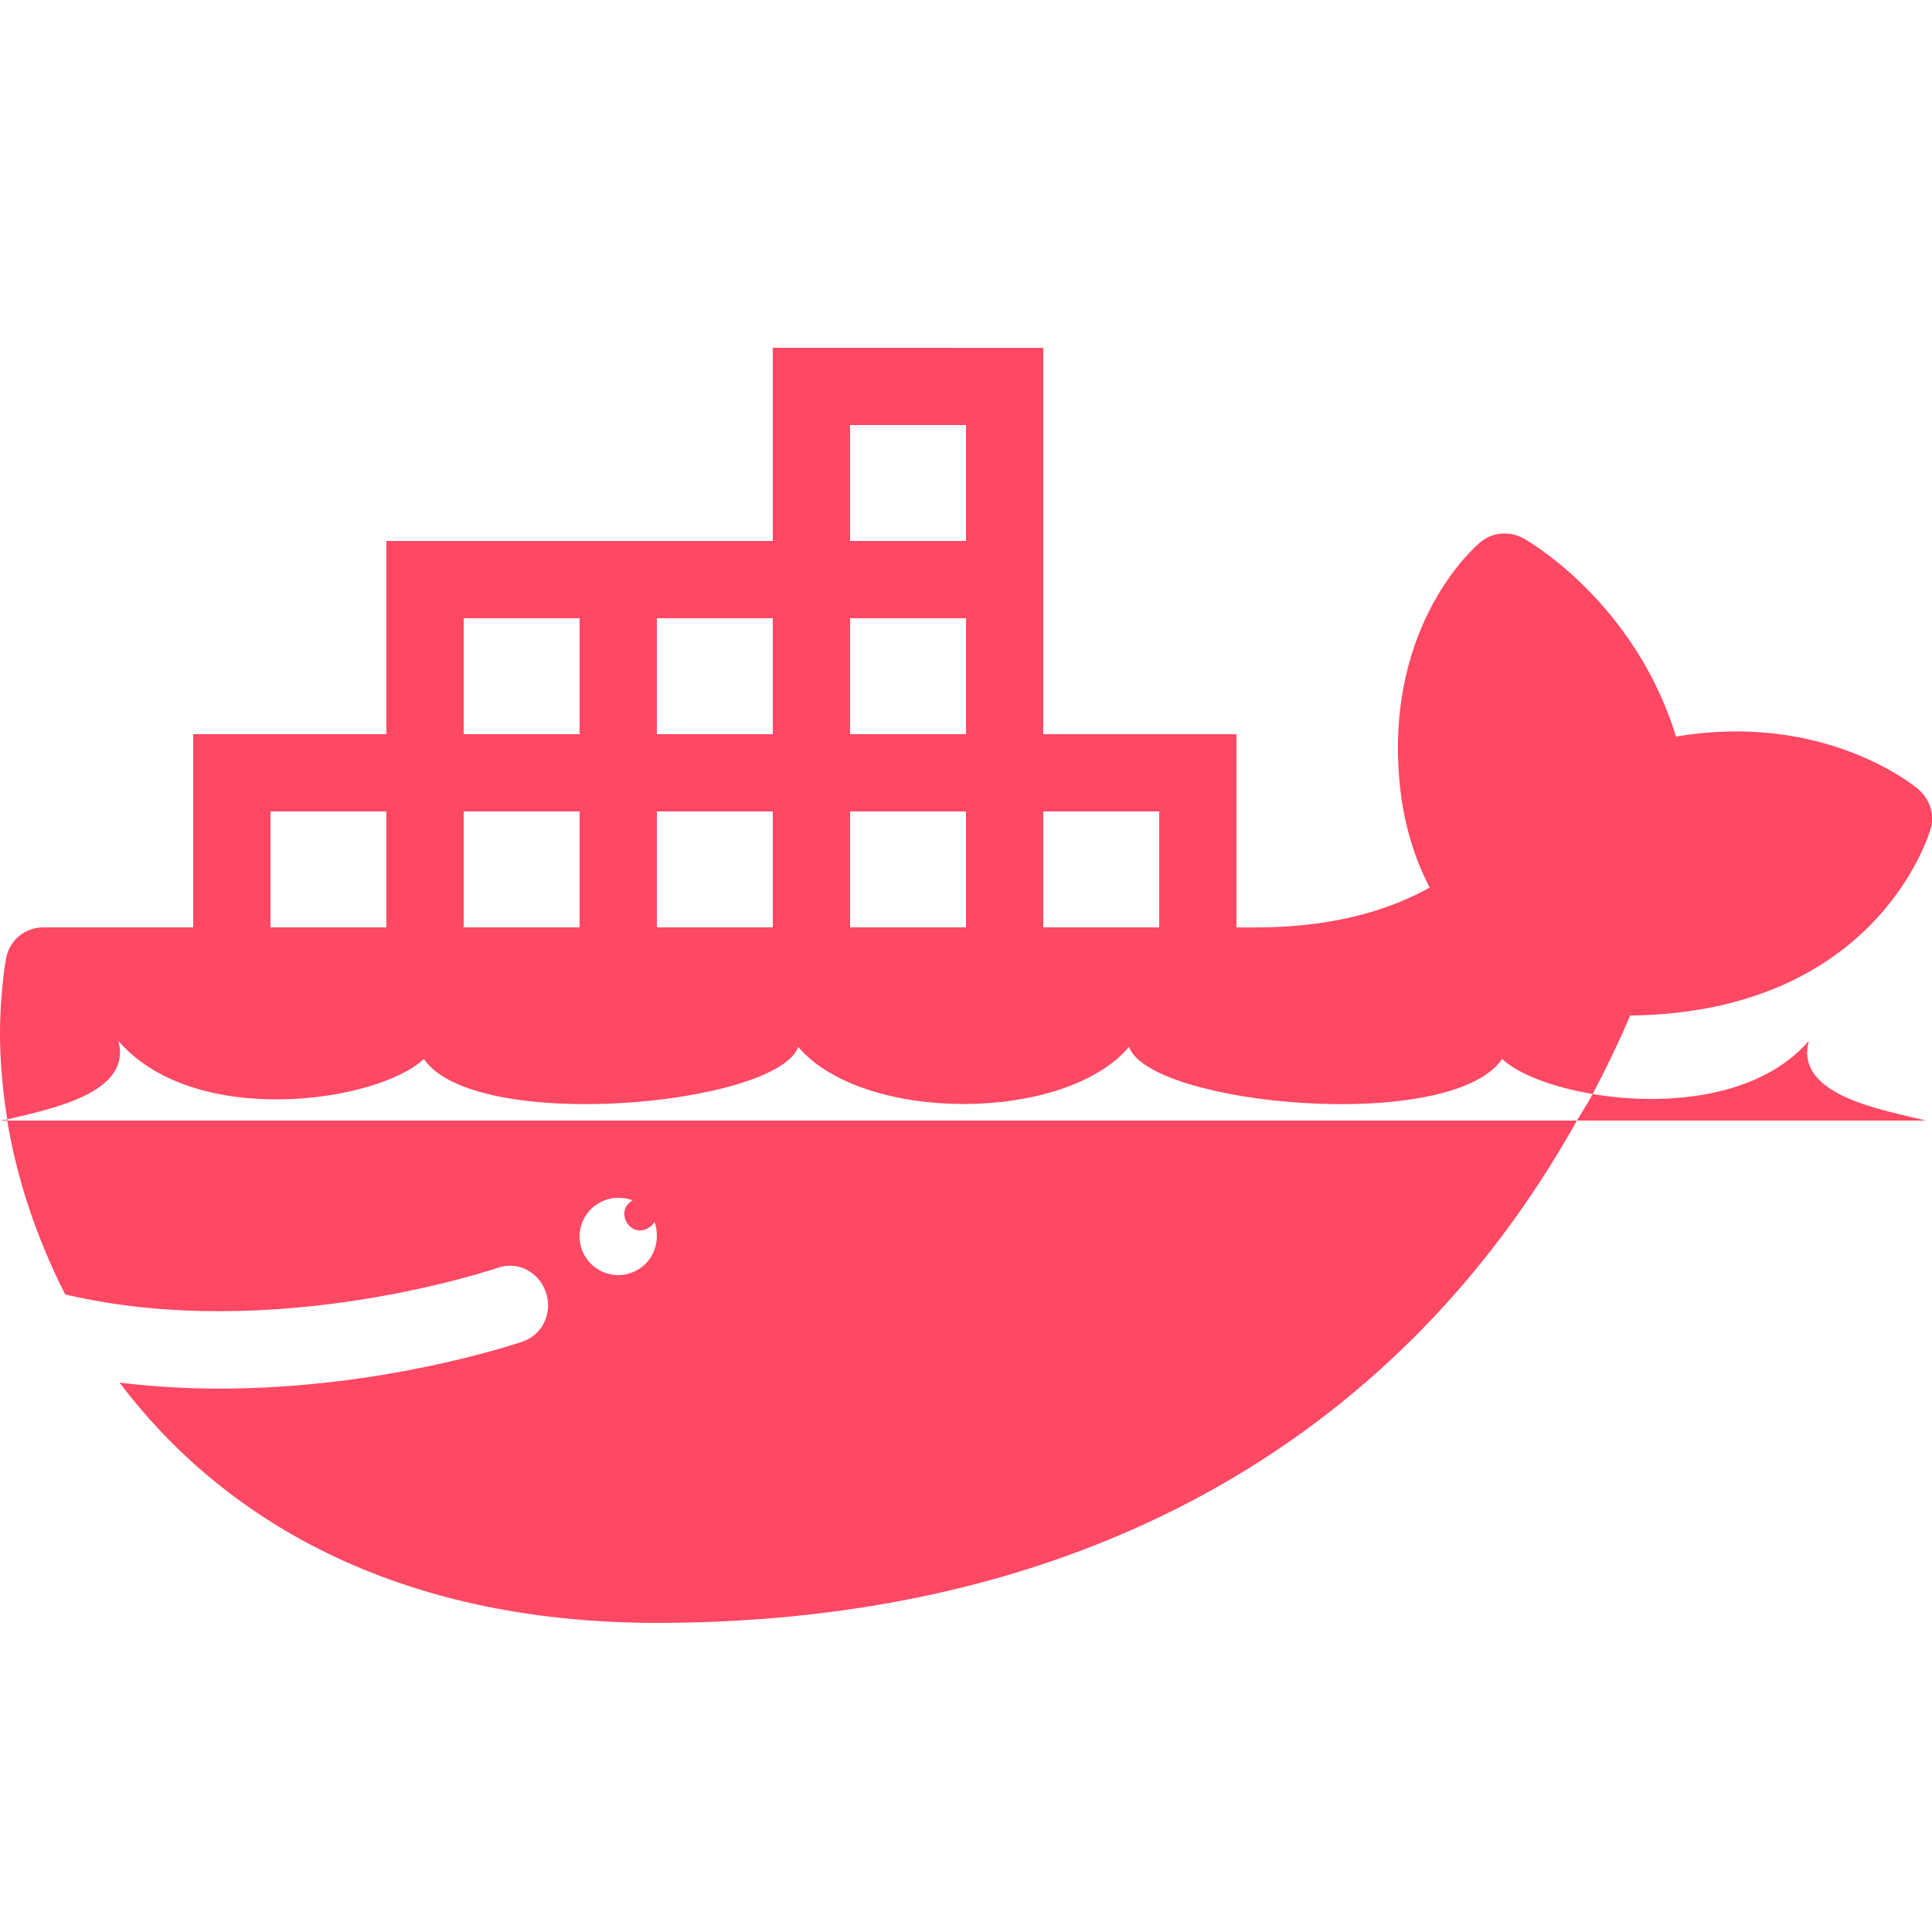
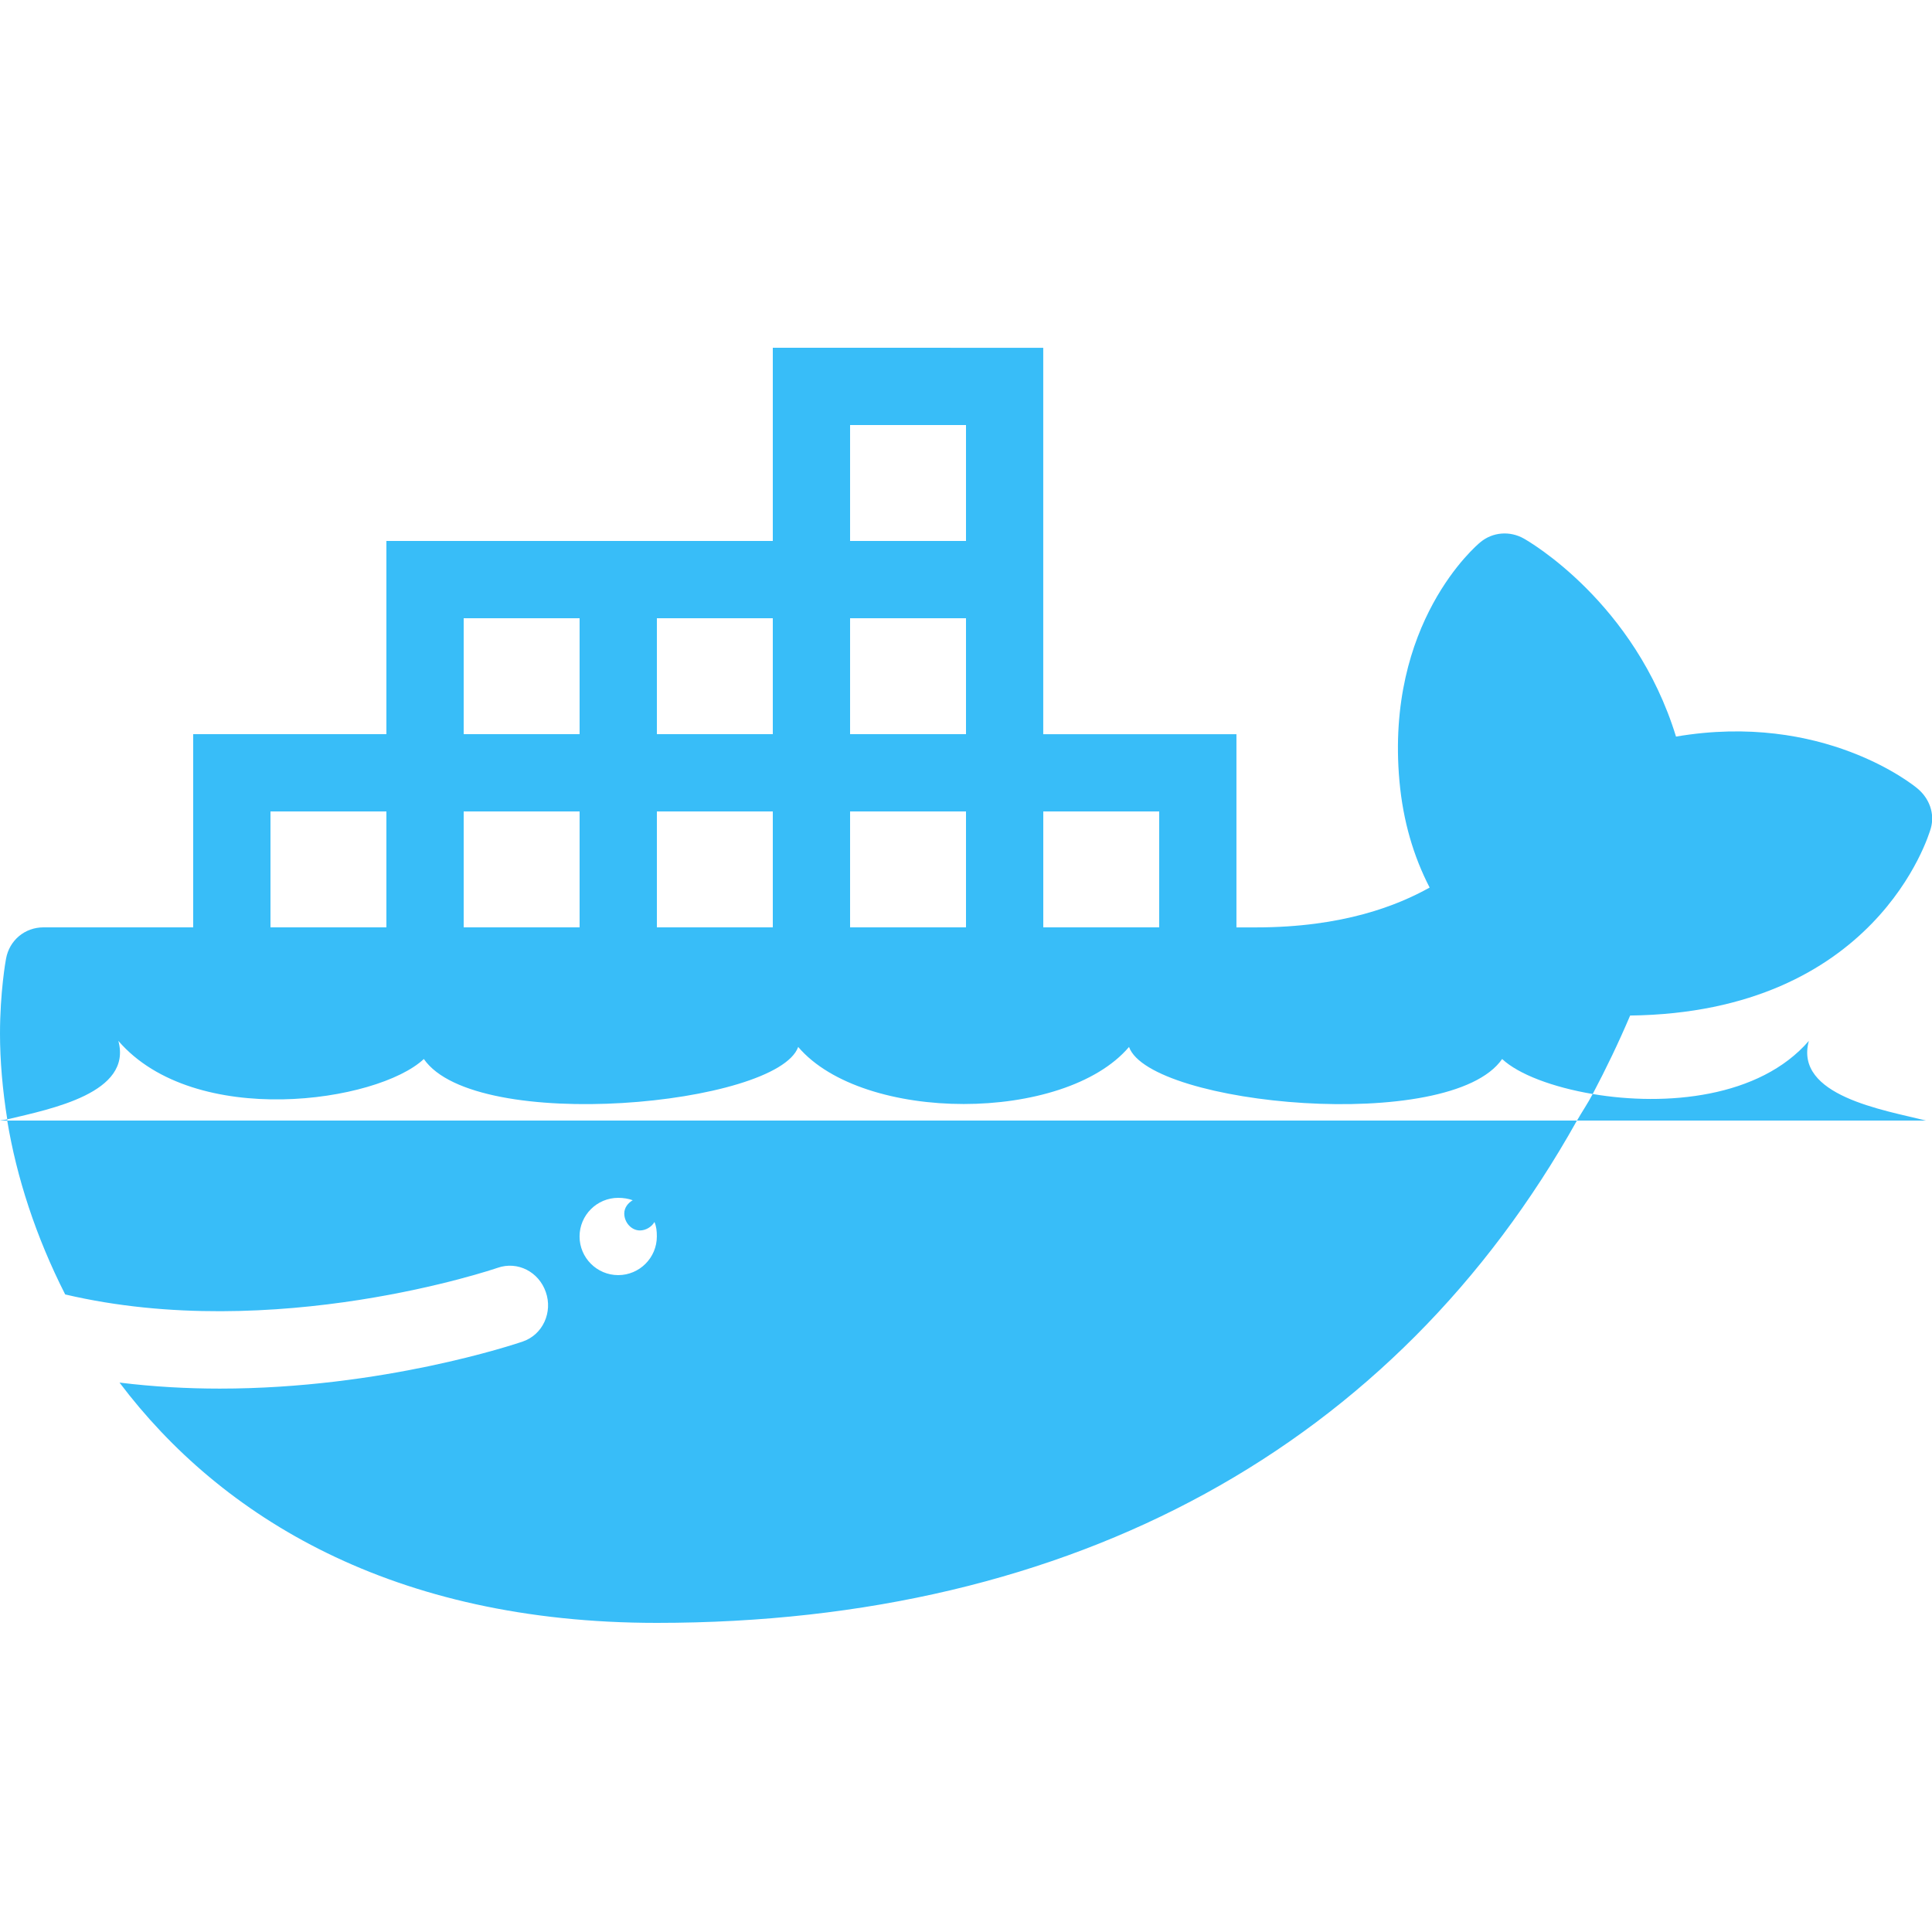
<svg xmlns="http://www.w3.org/2000/svg" viewBox="0,0,256,256" width="50px" height="50px" fill-rule="nonzero">
-   <g fill="#ff4864" fill-rule="nonzero" stroke="none" stroke-width="1" stroke-linecap="butt" stroke-linejoin="miter" stroke-miterlimit="10" stroke-dasharray="" stroke-dashoffset="0" font-family="none" font-weight="none" font-size="none" text-anchor="none" style="mix-blend-mode: normal">
+   <g fill="#38BDF8" fill-rule="nonzero" stroke="none" stroke-width="1" stroke-linecap="butt" stroke-linejoin="miter" stroke-miterlimit="10" stroke-dasharray="" stroke-dashoffset="0" font-family="none" font-weight="none" font-size="none" text-anchor="none" style="mix-blend-mode: normal">
    <g transform="scale(5.12,5.12)">
      <path d="M20,9v5h-10v5h-5v5h-3.875c-0.484,0 -0.883,0.336 -0.969,0.812c-0.008,0.035 -0.156,0.871 -0.156,1.938c0,0.699 0.066,1.461 0.188,2.219c1.145,-0.273 3.242,-0.684 2.875,-2.031c1.973,2.285 6.707,1.594 7.906,0.469c1.34,1.941 9.145,1.199 9.688,-0.312c1.68,1.969 6.887,1.969 8.562,0c0.543,1.512 8.316,2.254 9.656,0.312c0.426,0.398 1.312,0.73 2.344,0.906c0.348,-0.66 0.668,-1.324 0.969,-2.031c6.352,-0.078 7.723,-4.645 7.781,-4.844c0.109,-0.383 -0.039,-0.777 -0.344,-1.031c-0.105,-0.09 -2.449,-1.992 -6.25,-1.344c-1.066,-3.473 -3.812,-5.055 -3.938,-5.125c-0.359,-0.203 -0.805,-0.172 -1.125,0.094c-0.102,0.082 -2.465,2.086 -2.094,6.188c0.094,1.031 0.363,1.941 0.781,2.75c-0.82,0.457 -2.23,1.031 -4.5,1.031h-0.5v-5h-5v-10zM41.219,28.312c-0.121,0.234 -0.277,0.461 -0.406,0.688h9.031c-1.086,-0.273 -3.418,-0.641 -3.031,-2.062c-1.277,1.477 -3.703,1.695 -5.594,1.375zM40.812,29h-40.625c0.242,1.469 0.742,3.008 1.5,4.5c5.43,1.277 11.129,-0.668 11.188,-0.688c0.523,-0.184 1.07,0.105 1.25,0.625c0.184,0.52 -0.074,1.102 -0.594,1.281c-0.191,0.066 -3.625,1.219 -7.844,1.219c-0.836,0 -1.715,-0.047 -2.594,-0.156c2.625,3.48 7.074,6.219 13.906,6.219c10.805,0 19.113,-4.59 23.812,-13zM0.188,29c-0.004,-0.016 0.004,-0.016 0,-0.031c-0.066,0.016 -0.129,0.016 -0.188,0.031zM22,11h3v3h-3zM12,16h3v3h-3zM17,16h3v3h-3zM22,16h3v3h-3zM7,21h3v3h-3zM12,21h3v3h-3zM17,21h3v3h-3zM22,21h3v3h-3zM27,21h3v3h-3zM16,31c0.129,0 0.262,0.02 0.375,0.062c-0.121,0.07 -0.219,0.191 -0.219,0.344c0,0.227 0.18,0.438 0.406,0.438c0.152,0 0.305,-0.094 0.375,-0.219c0.051,0.117 0.062,0.238 0.062,0.375c0,0.551 -0.449,1 -1,1c-0.551,0 -1,-0.449 -1,-1c0,-0.551 0.449,-1 1,-1z" />
    </g>
  </g>
</svg>
